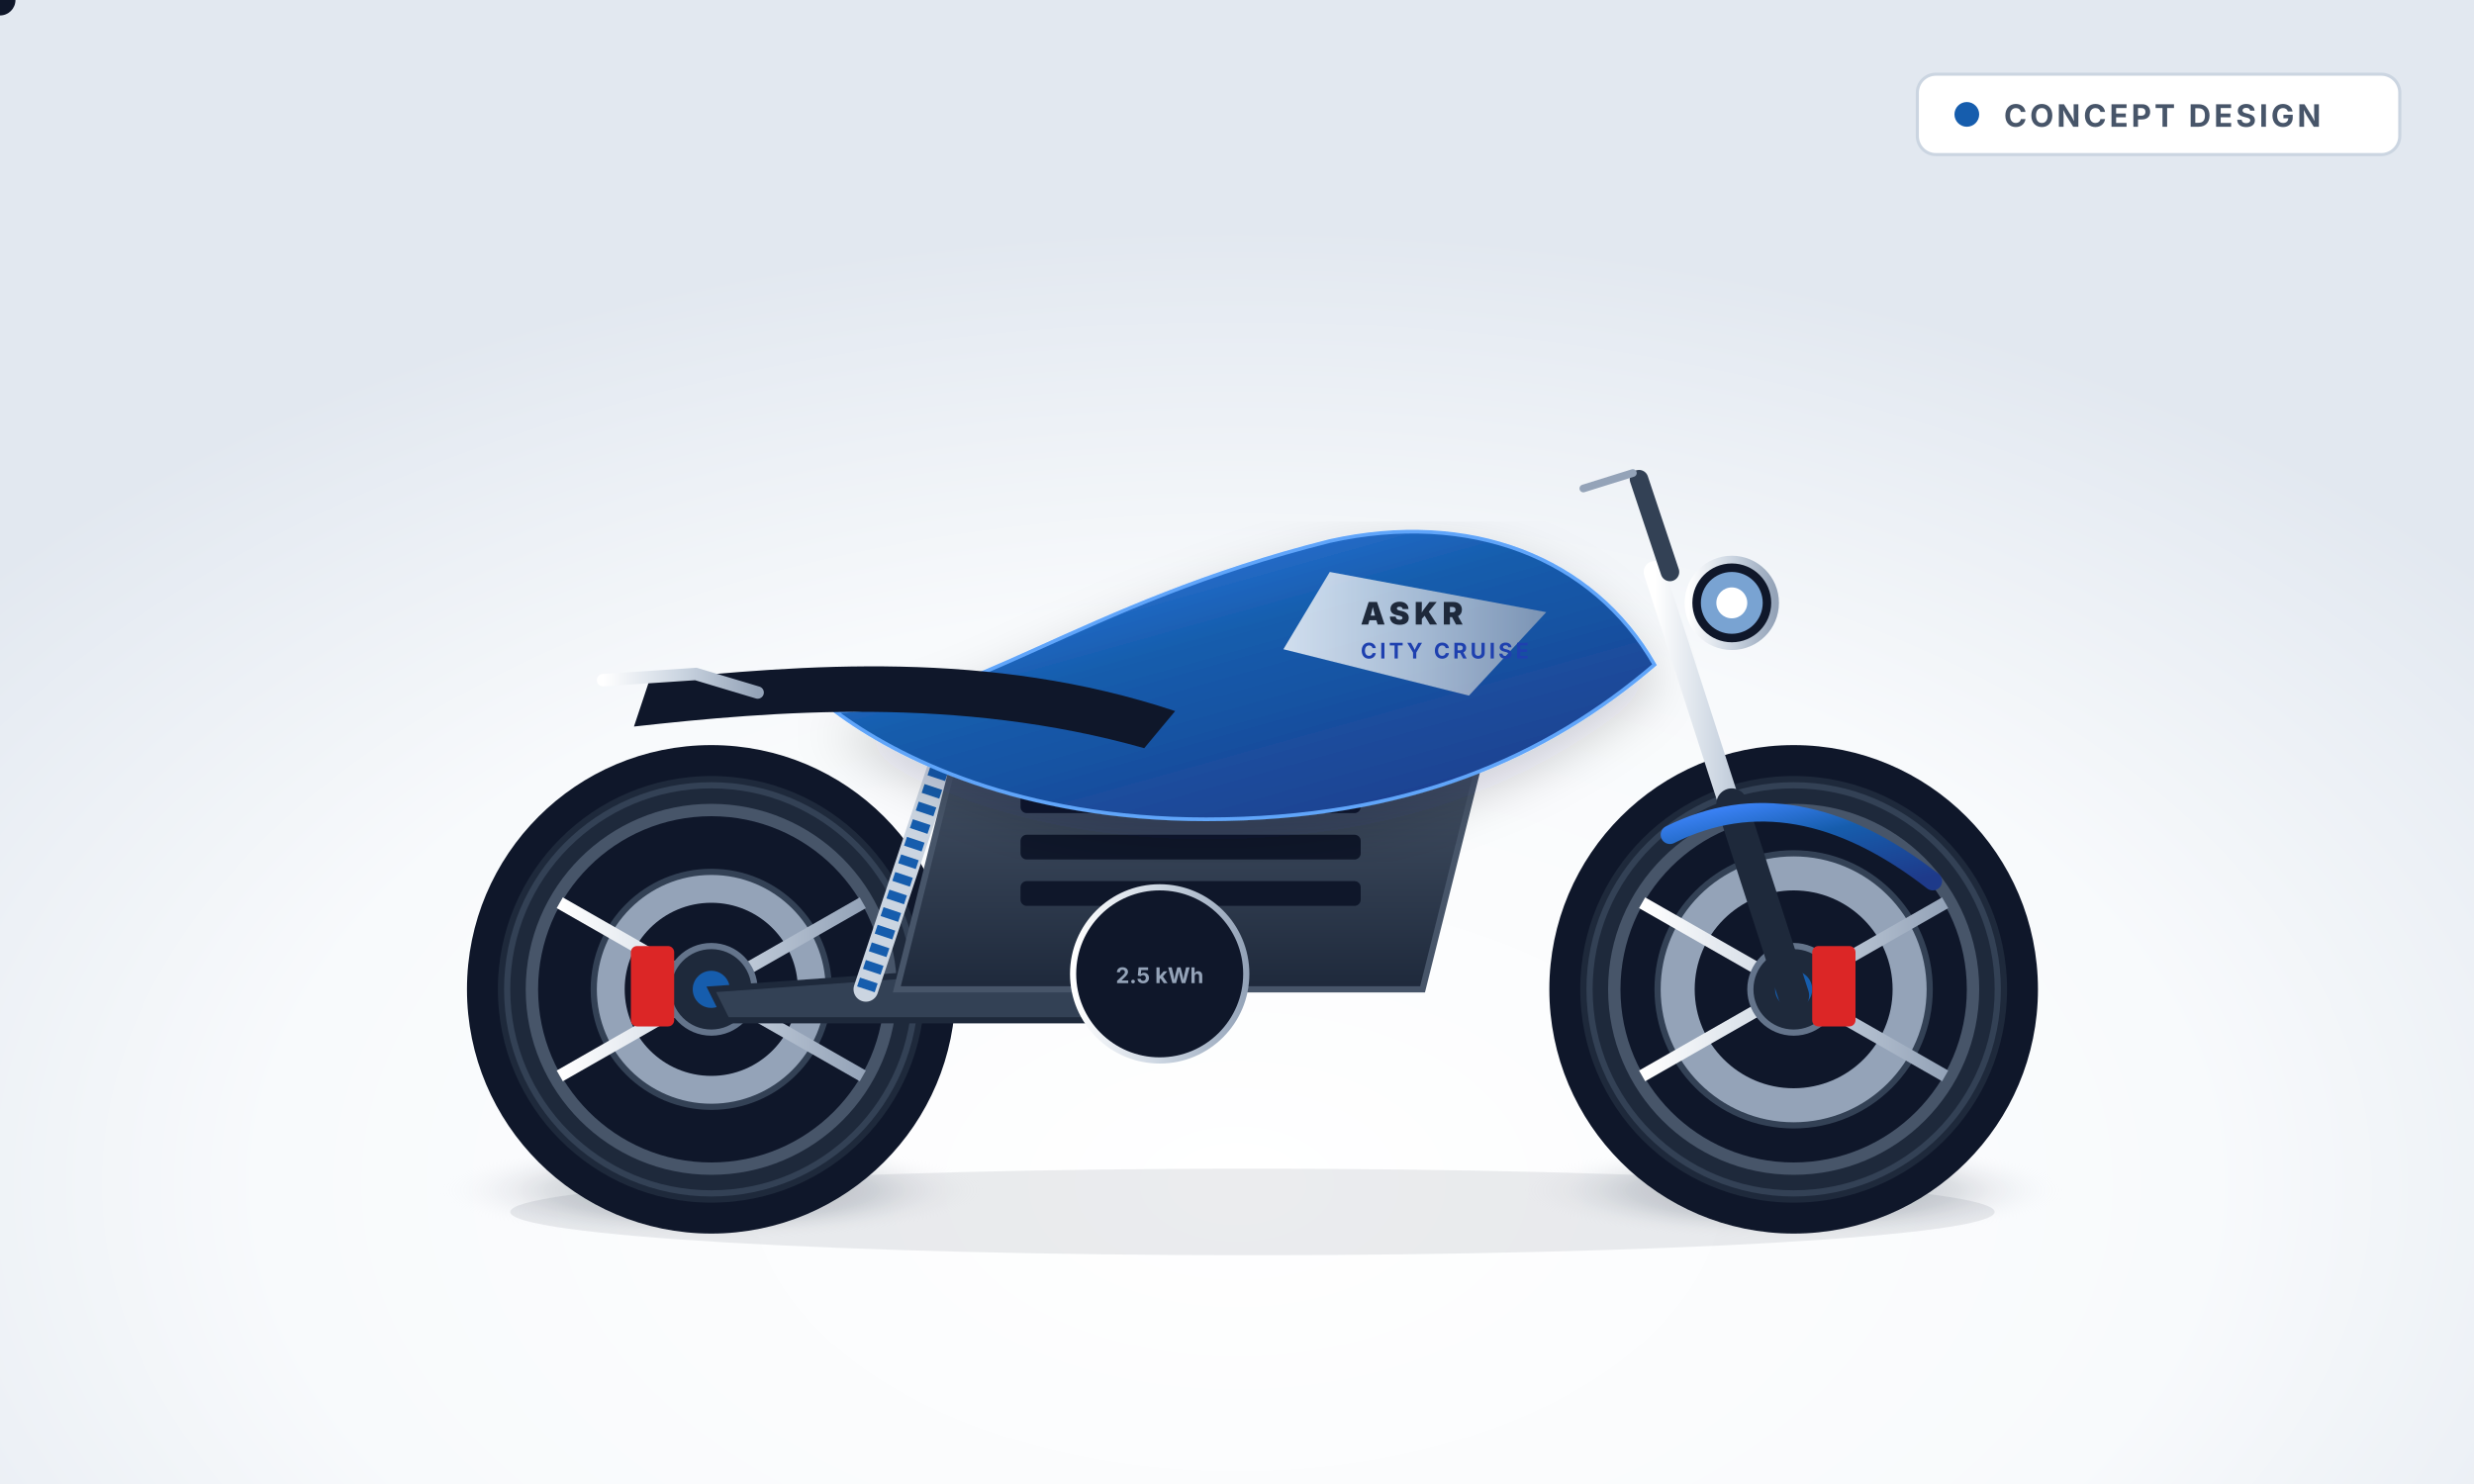
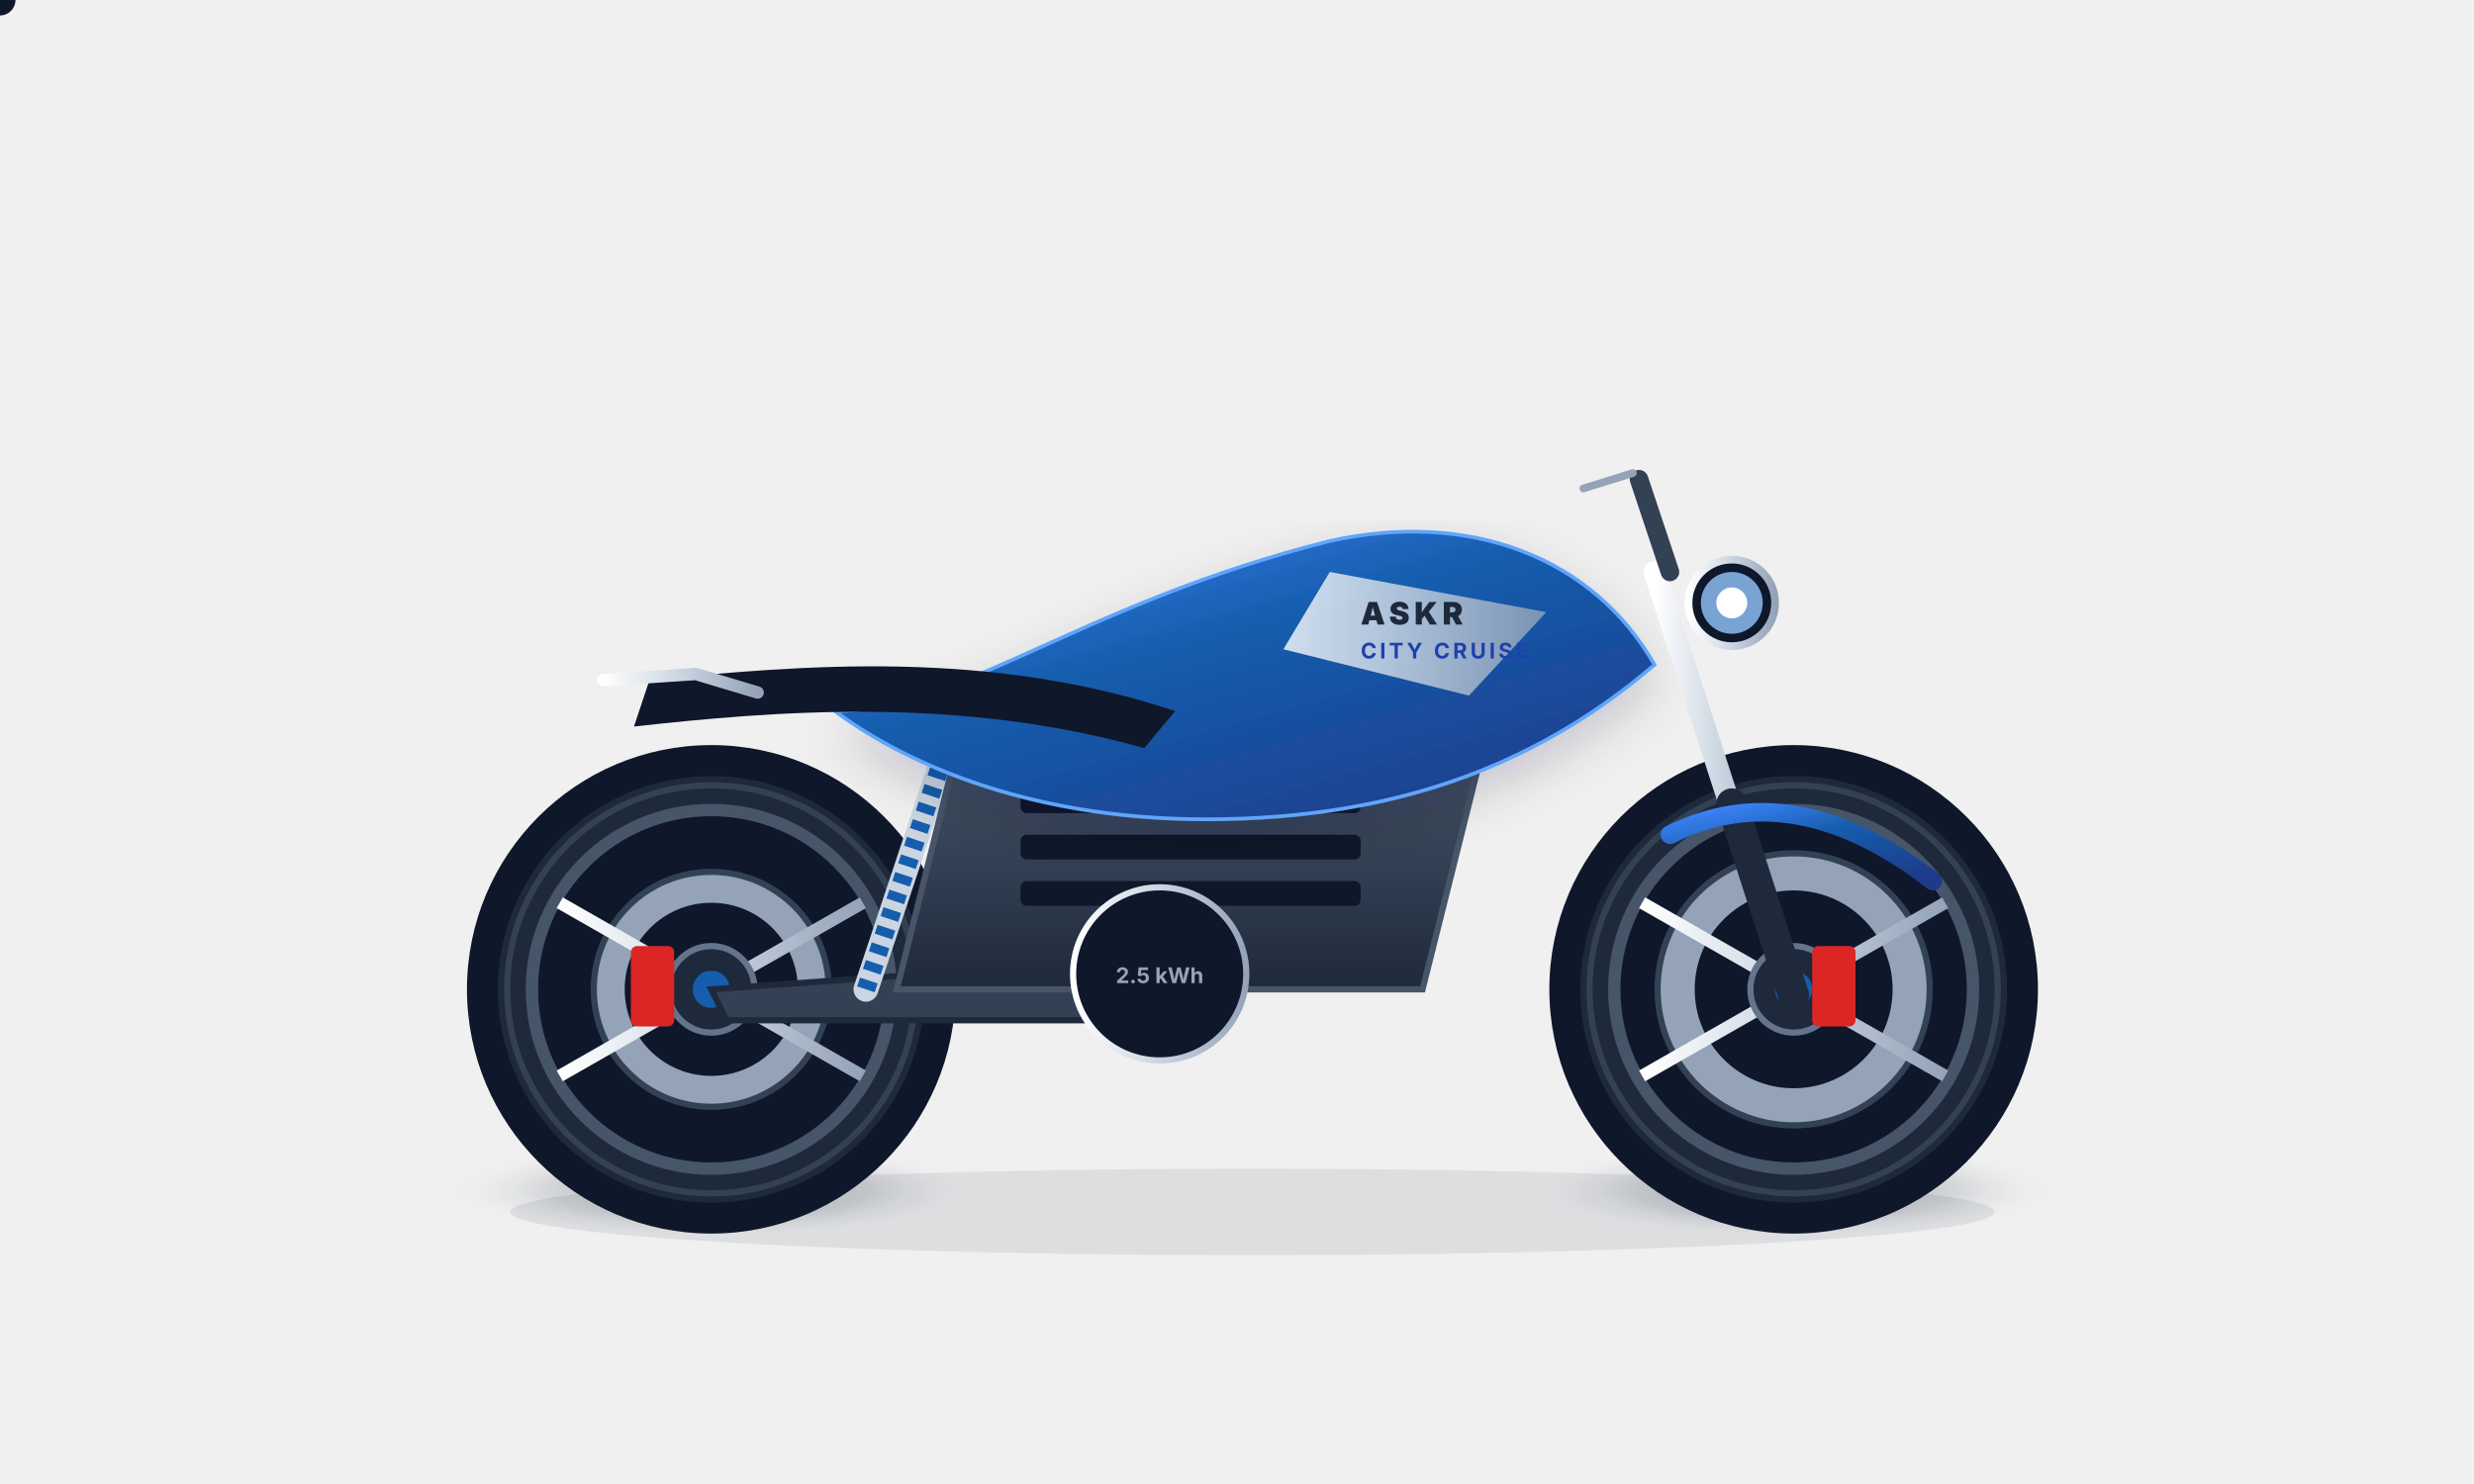
<svg xmlns="http://www.w3.org/2000/svg" viewBox="0 0 800 480" width="100%" height="100%">
  <defs>
    <radialGradient id="studioFloorCity" cx="50%" cy="80%" r="65%">
      <stop offset="0%" stop-color="#FFFFFF" />
      <stop offset="60%" stop-color="#F8FAFC" />
      <stop offset="100%" stop-color="#E2E8F0" />
    </radialGradient>
    <radialGradient id="tireShadowCity" cx="50%" cy="50%" r="50%">
      <stop offset="0%" stop-color="#0F172A" stop-opacity="0.35" />
      <stop offset="60%" stop-color="#334155" stop-opacity="0.15" />
      <stop offset="100%" stop-color="#F8FAFC" stop-opacity="0" />
    </radialGradient>
    <linearGradient id="cityBlue" x1="10%" y1="0%" x2="90%" y2="100%">
      <stop offset="0%" stop-color="#3B82F6" />
      <stop offset="40%" stop-color="#165DAD" />
      <stop offset="100%" stop-color="#1E3A8A" />
    </linearGradient>
    <linearGradient id="matteSlate" x1="0%" y1="0%" x2="0%" y2="100%">
      <stop offset="0%" stop-color="#475569" />
      <stop offset="100%" stop-color="#1E293B" />
    </linearGradient>
    <linearGradient id="alloyCity" x1="0%" y1="0%" x2="100%" y2="0%">
      <stop offset="0%" stop-color="#FFFFFF" />
      <stop offset="50%" stop-color="#CBD5E1" />
      <stop offset="100%" stop-color="#94A3B8" />
    </linearGradient>
    <filter id="cityShadow" x="-10%" y="-10%" width="125%" height="125%">
      <feDropShadow dx="0" dy="6" stdDeviation="8" flood-color="#0F172A" flood-opacity="0.18" />
    </filter>
  </defs>
-   <rect width="800" height="480" fill="url(#studioFloorCity)" />
-   <g transform="translate(620, 24)">
-     <rect width="156" height="26" rx="6" fill="#FFFFFF" stroke="#CBD5E1" stroke-width="1" />
-     <circle cx="16" cy="13" r="4" fill="#165DAD" />
-     <text x="28" y="17" fill="#475569" font-size="10" font-weight="700" letter-spacing="1" font-family="Inter, sans-serif">CONCEPT DESIGN</text>
-   </g>
  <ellipse cx="230" cy="385" rx="88" ry="16" fill="url(#tireShadowCity)" />
  <ellipse cx="580" cy="385" rx="88" ry="16" fill="url(#tireShadowCity)" />
  <ellipse cx="405" cy="392" rx="240" ry="14" fill="#334155" opacity="0.10" />
  <g id="rear-wheel">
    <circle cx="230" cy="320" r="74" fill="#1E293B" stroke="#0F172A" stroke-width="10" />
    <circle cx="230" cy="320" r="66" fill="none" stroke="#334155" stroke-width="2" />
    <circle cx="230" cy="320" r="58" fill="#0F172A" stroke="#475569" stroke-width="4" />
    <circle cx="230" cy="320" r="38" fill="#94A3B8" stroke="#334155" stroke-width="2" />
    <circle cx="230" cy="320" r="28" fill="#0F172A" />
    <line x1="230" y1="264" x2="230" y2="376" stroke="url(#alloyCity)" stroke-width="4" />
    <line x1="181" y1="292" x2="279" y2="348" stroke="url(#alloyCity)" stroke-width="4" />
    <line x1="181" y1="348" x2="279" y2="292" stroke="url(#alloyCity)" stroke-width="4" />
    <circle cx="230" cy="320" r="14" fill="#1E293B" stroke="#64748B" stroke-width="2" />
    <circle cx="230" cy="320" r="6" fill="#165DAD" />
    <rect x="204" y="306" width="14" height="26" rx="2" fill="#DC2626" />
  </g>
  <g id="front-wheel">
    <circle cx="580" cy="320" r="74" fill="#1E293B" stroke="#0F172A" stroke-width="10" />
    <circle cx="580" cy="320" r="66" fill="none" stroke="#334155" stroke-width="2" />
    <circle cx="580" cy="320" r="58" fill="#0F172A" stroke="#475569" stroke-width="4" />
    <circle cx="580" cy="320" r="44" fill="#94A3B8" stroke="#334155" stroke-width="2" />
    <circle cx="580" cy="320" r="32" fill="#0F172A" />
    <line x1="580" y1="264" x2="580" y2="376" stroke="url(#alloyCity)" stroke-width="4" />
    <line x1="531" y1="292" x2="629" y2="348" stroke="url(#alloyCity)" stroke-width="4" />
    <line x1="531" y1="348" x2="629" y2="292" stroke="url(#alloyCity)" stroke-width="4" />
    <circle cx="580" cy="320" r="14" fill="#1E293B" stroke="#64748B" stroke-width="2" />
    <circle cx="580" cy="320" r="6" fill="#165DAD" />
    <rect x="586" y="306" width="14" height="26" rx="2" fill="#DC2626" />
  </g>
  <path d="M 230 320 L 370 310 L 365 330 L 235 330 Z" fill="#334155" stroke="#1E293B" stroke-width="2" />
  <line x1="280" y1="320" x2="310" y2="230" stroke="#CBD5E1" stroke-width="8" stroke-linecap="round" />
  <line x1="280" y1="320" x2="310" y2="230" stroke="#165DAD" stroke-width="6" stroke-dasharray="3,3" />
  <polygon points="290,320 460,320 480,240 310,240" fill="url(#matteSlate)" stroke="#475569" stroke-width="2" />
  <rect x="330" y="255" width="110" height="8" rx="2" fill="#0F172A" />
  <rect x="330" y="270" width="110" height="8" rx="2" fill="#0F172A" />
  <rect x="330" y="285" width="110" height="8" rx="2" fill="#0F172A" />
  <circle cx="375" cy="315" r="28" fill="#0F172A" stroke="url(#alloyCity)" stroke-width="2" />
  <text x="375" y="318" fill="#94A3B8" font-size="7" font-weight="700" text-anchor="middle" font-family="Inter, sans-serif">2.5 kWh</text>
  <path d="M 270 230 C 310 230, 350 195, 430 175 C 475 165, 515 180, 535 215 C 500 245, 455 265, 390 265 C 330 265, 290 245, 270 230 Z" fill="url(#cityBlue)" filter="url(#cityShadow)" stroke="#60A5FA" stroke-width="1.2" />
  <path d="M 430 185 L 500 198 L 475 225 L 415 210 Z" fill="url(#alloyCity)" opacity="0.8" />
  <text x="440" y="202" fill="#1E293B" font-size="10" font-weight="900" letter-spacing="1.5" font-family="Inter, sans-serif">ASKR</text>
  <text x="440" y="213" fill="#1E40AF" font-size="7" font-weight="700" letter-spacing="1" font-family="Inter, sans-serif">CITY CRUISE</text>
  <path d="M 210 220 C 260 215, 320 210, 380 230 L 370 242 C 310 225, 250 230, 205 235 Z" fill="#0F172A" />
  <path d="M 195 220 L 225 218 L 245 224" fill="none" stroke="url(#alloyCity)" stroke-width="4" stroke-linecap="round" />
  <line x1="535" y1="185" x2="578" y2="318" stroke="url(#alloyCity)" stroke-width="7" stroke-linecap="round" />
  <line x1="560" y1="260" x2="580" y2="322" stroke="#1E293B" stroke-width="10" stroke-linecap="round" />
  <line x1="530" y1="155" x2="540" y2="185" stroke="#334155" stroke-width="6" stroke-linecap="round" />
  <circle x="528" y="154" r="5" fill="#0F172A" />
  <line x1="528" y1="153" x2="512" y2="158" stroke="#94A3B8" stroke-width="2.5" stroke-linecap="round" />
  <circle cx="560" cy="195" r="14" fill="#0F172A" stroke="url(#alloyCity)" stroke-width="2.5" />
  <circle cx="560" cy="195" r="10" fill="#93C5FD" opacity="0.8" />
  <circle cx="560" cy="195" r="5" fill="#FFFFFF" />
  <path d="M 540 270 Q 580 250 625 285" fill="none" stroke="url(#cityBlue)" stroke-width="6" stroke-linecap="round" />
</svg>
